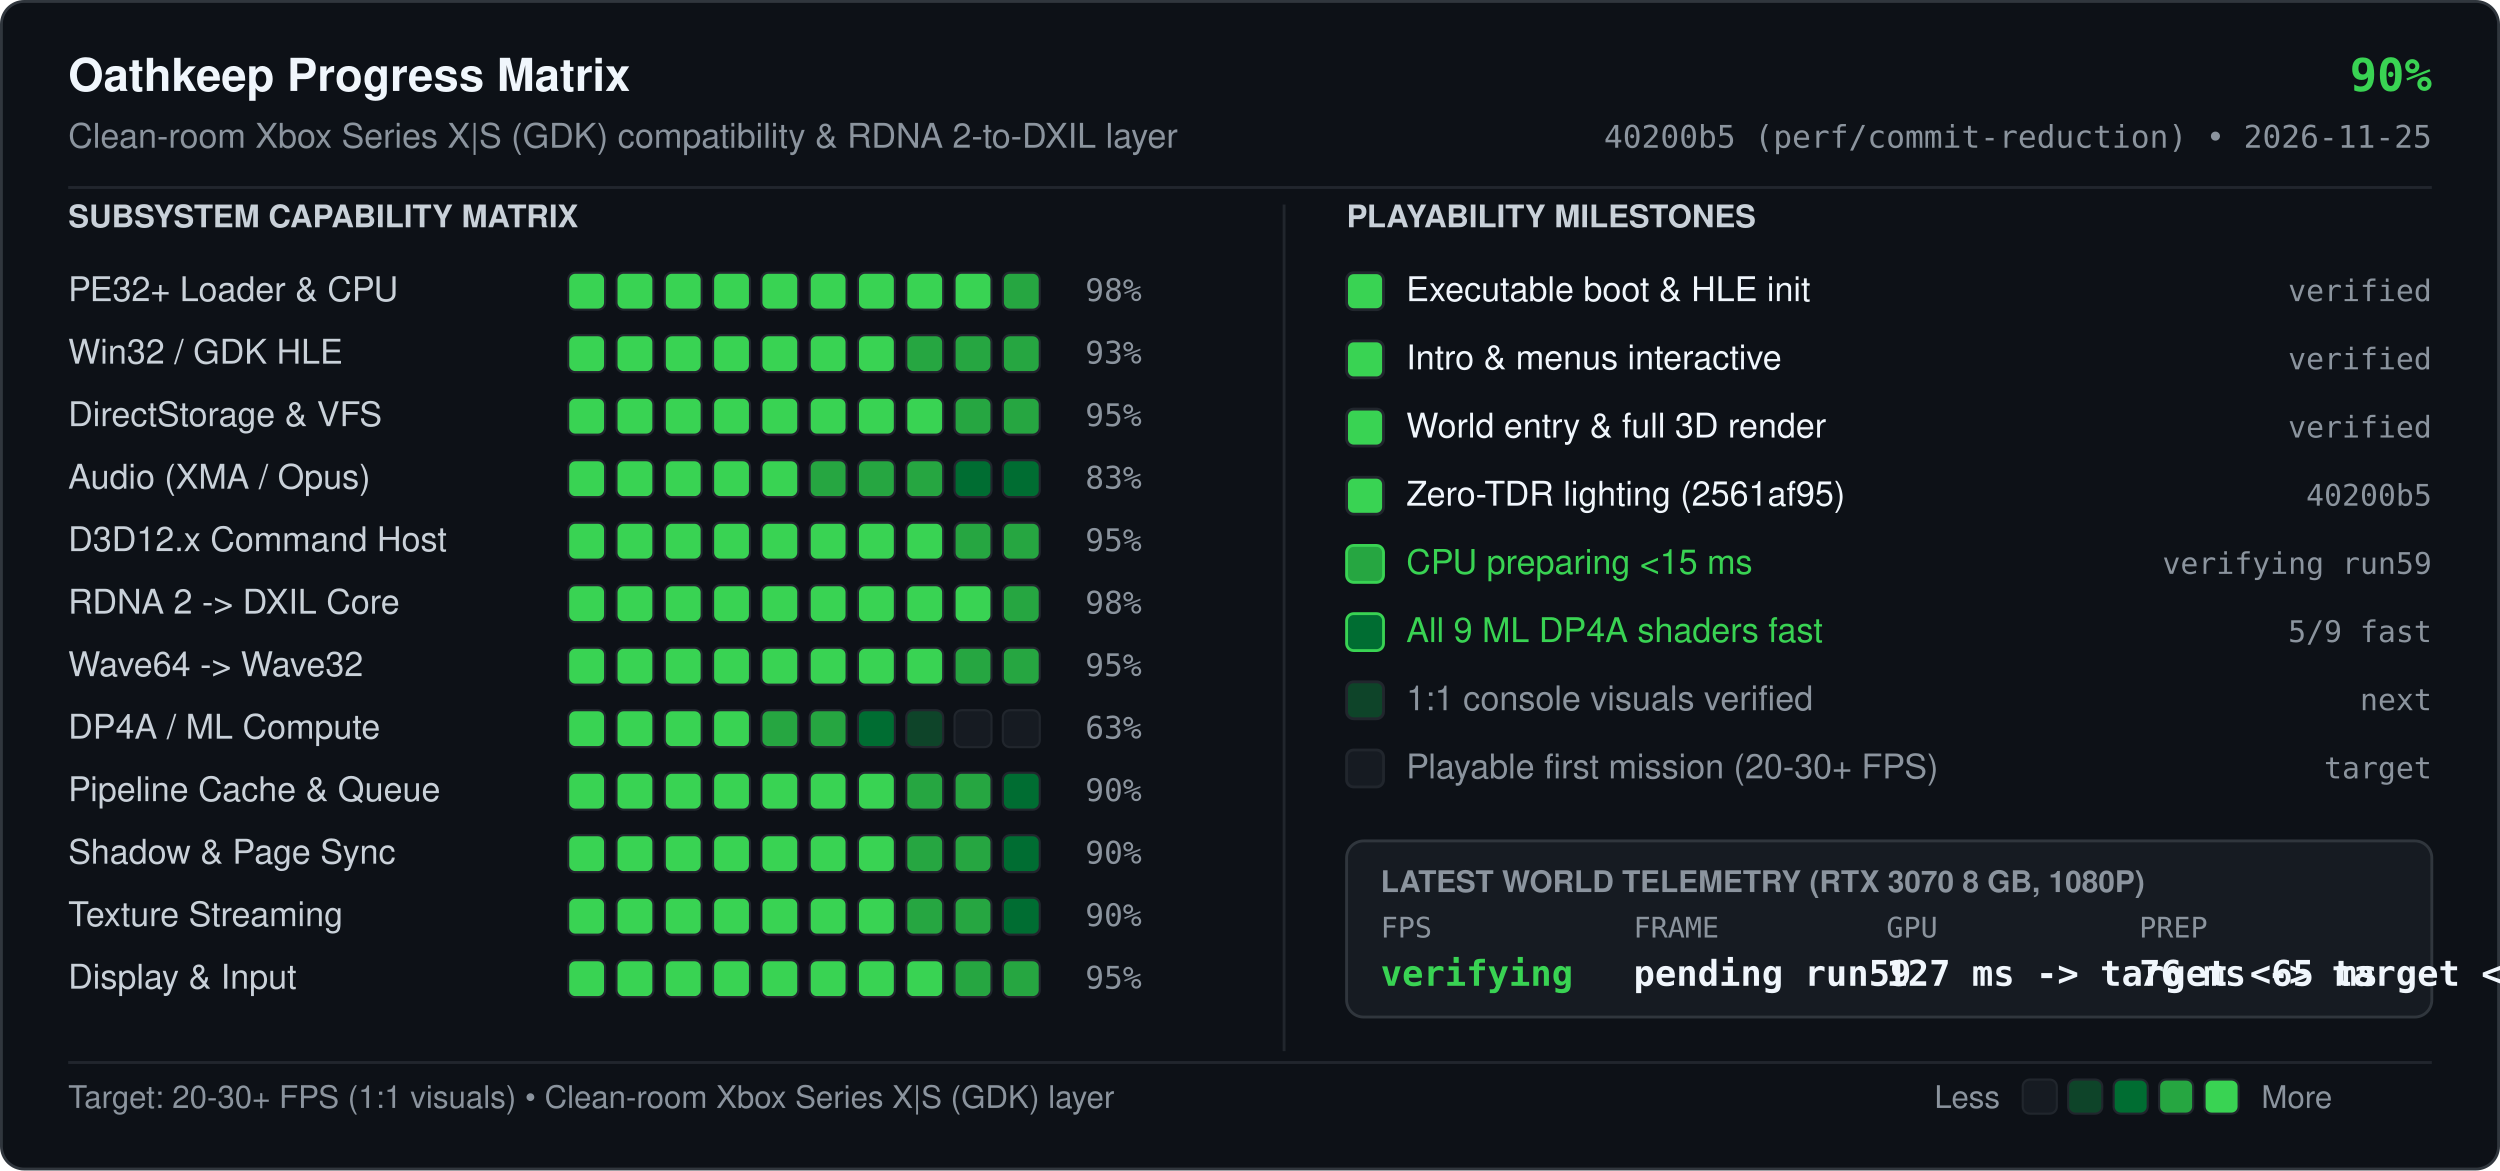
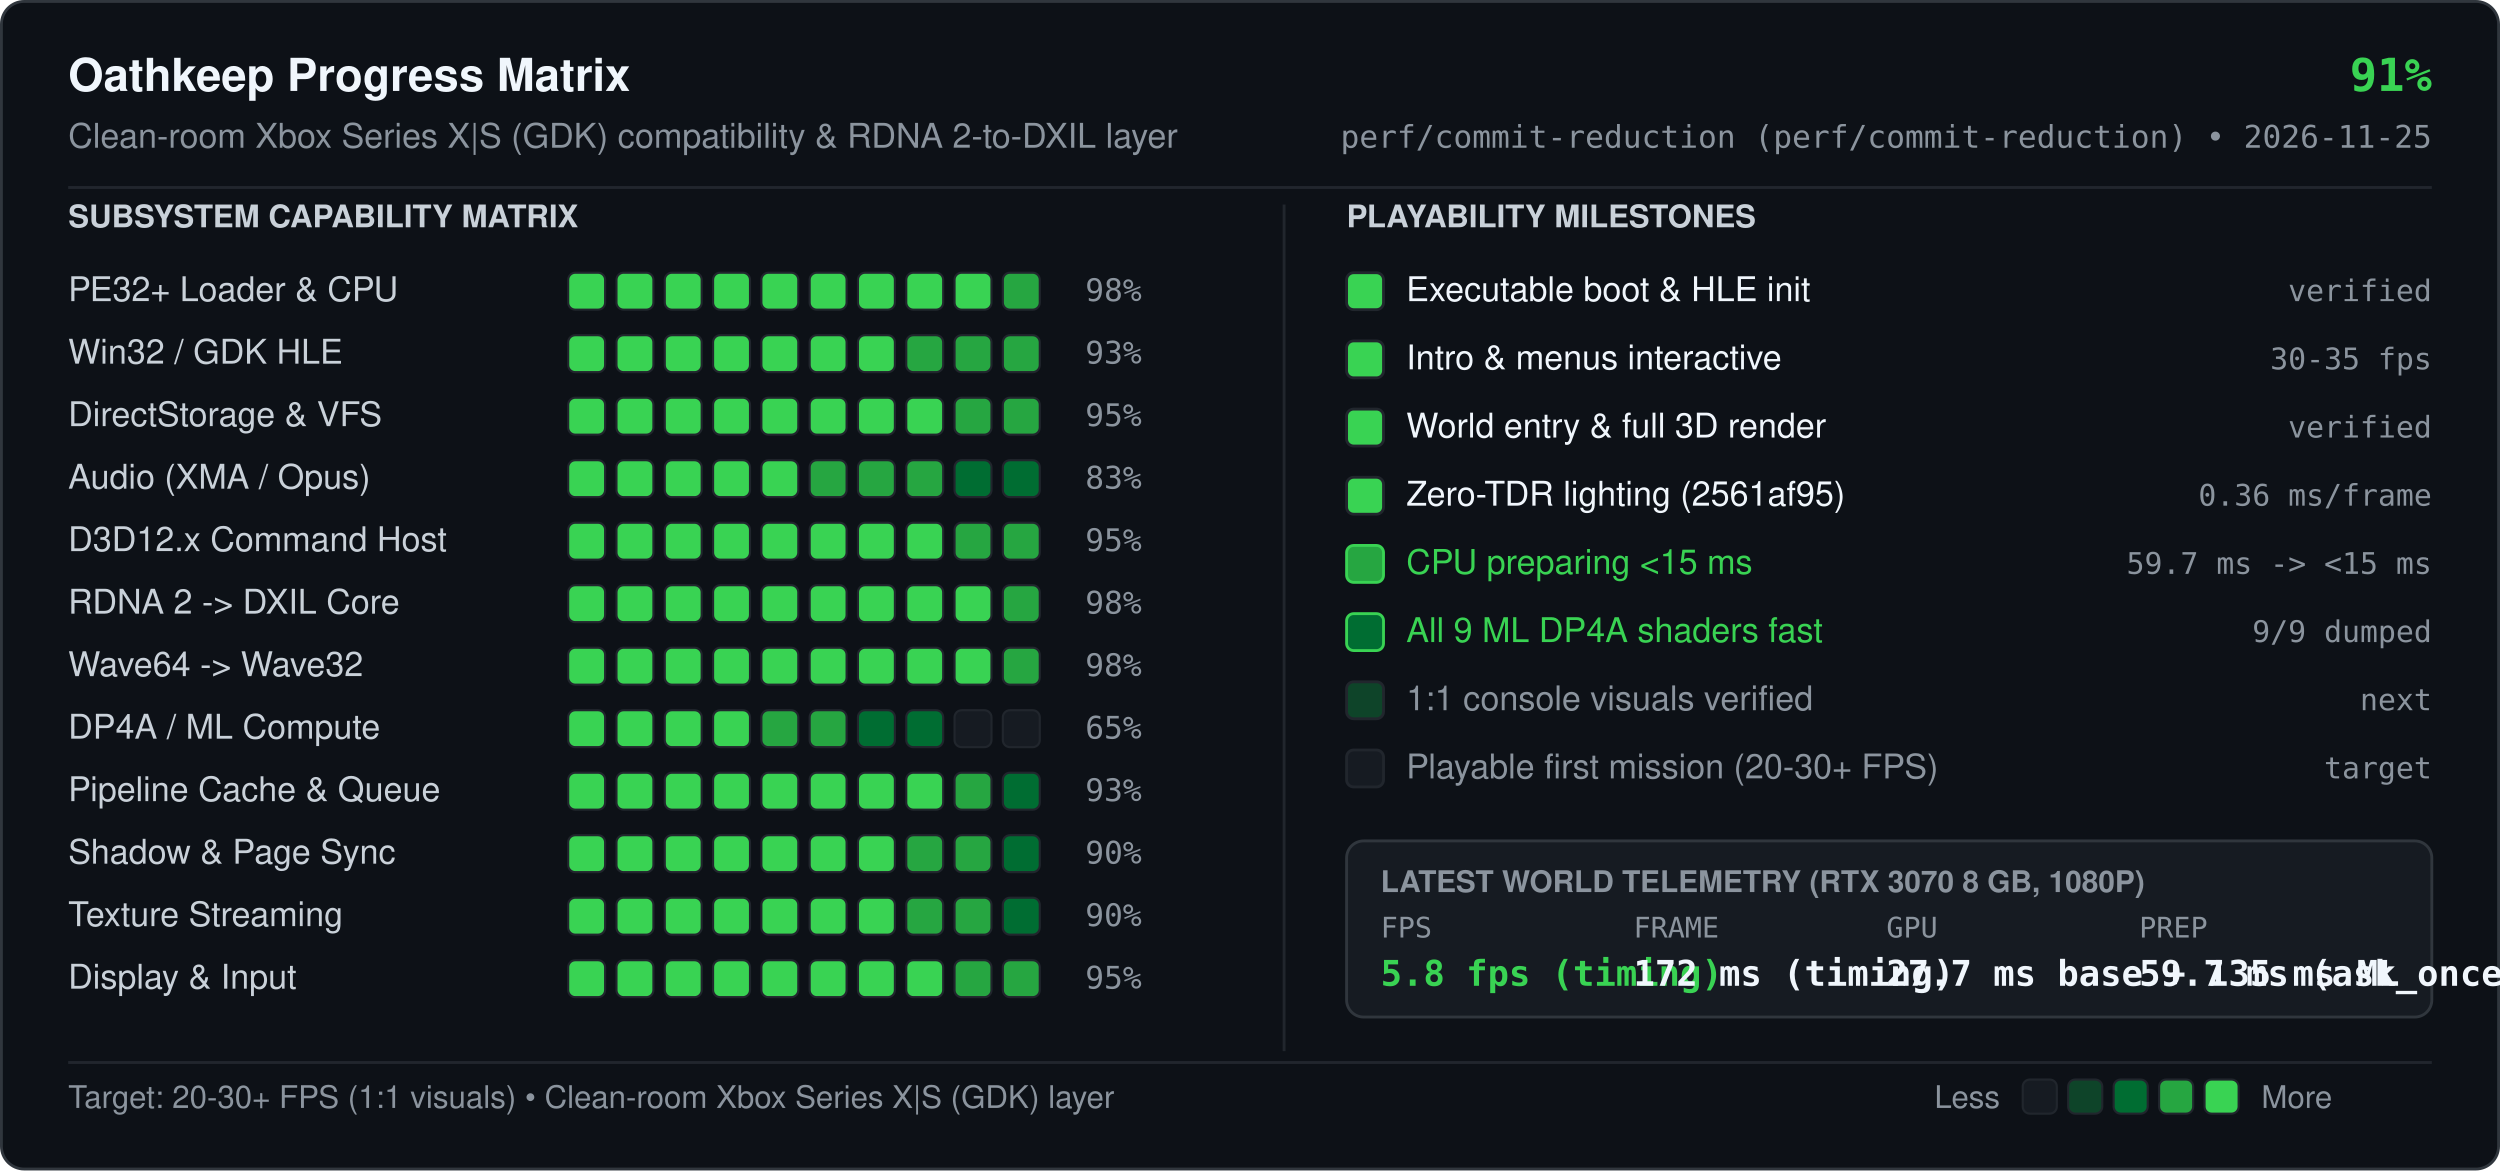
<svg xmlns="http://www.w3.org/2000/svg" width="880" height="412" viewBox="0 0 880 412" role="img" aria-label="Oathkeep Compatibility and Performance Progress">
  <defs>
    <style>text { font-family: -apple-system, BlinkMacSystemFont, 'Segoe UI', Helvetica, Arial, sans-serif; } .mono { font-family: ui-monospace, SFMono-Regular, Menlo, Consolas, monospace; }</style>
  </defs>
  <rect x="0.5" y="0.5" width="879" height="411" rx="8" fill="#0d1117" stroke="#30363d" />
  <text x="24" y="32" fill="#f0f6fc" font-size="16" font-weight="600">Oathkeep Progress Matrix</text>
  <text x="24" y="52" fill="#8b949e" font-size="12">Clean-room Xbox Series X|S (GDK) compatibility &amp; RDNA 2-to-DXIL layer</text>
-   <text x="856" y="32" text-anchor="end" fill="#39d353" font-size="16" font-weight="700" class="mono">90%</text>
-   <text x="856" y="52" text-anchor="end" fill="#8b949e" font-size="11" class="mono">40200b5 (perf/commit-reduction) • 2026-11-25</text>
+   <text x="856" y="32" text-anchor="end" fill="#39d353" font-size="16" font-weight="700" class="mono">91%</text>
+   <text x="856" y="52" text-anchor="end" fill="#8b949e" font-size="11" class="mono">perf/commit-reduction (perf/commit-reduction) • 2026-11-25</text>
  <line x1="24" y1="66" x2="856" y2="66" stroke="#21262d" />
  <text x="24" y="80" fill="#c9d1d9" font-size="11" font-weight="600">SUBSYSTEM CAPABILITY MATRIX</text>
  <text x="24" y="106" fill="#c9d1d9" font-size="12">PE32+ Loader &amp; CPU</text>
  <rect x="200" y="96" width="13" height="13" rx="2.5" fill="#39d353" stroke="#21262d" stroke-width="0.75" />
  <rect x="217" y="96" width="13" height="13" rx="2.5" fill="#39d353" stroke="#21262d" stroke-width="0.75" />
  <rect x="234" y="96" width="13" height="13" rx="2.5" fill="#39d353" stroke="#21262d" stroke-width="0.75" />
  <rect x="251" y="96" width="13" height="13" rx="2.5" fill="#39d353" stroke="#21262d" stroke-width="0.75" />
  <rect x="268" y="96" width="13" height="13" rx="2.5" fill="#39d353" stroke="#21262d" stroke-width="0.75" />
  <rect x="285" y="96" width="13" height="13" rx="2.5" fill="#39d353" stroke="#21262d" stroke-width="0.75" />
  <rect x="302" y="96" width="13" height="13" rx="2.5" fill="#39d353" stroke="#21262d" stroke-width="0.75" />
  <rect x="319" y="96" width="13" height="13" rx="2.5" fill="#39d353" stroke="#21262d" stroke-width="0.75" />
  <rect x="336" y="96" width="13" height="13" rx="2.5" fill="#39d353" stroke="#21262d" stroke-width="0.75" />
  <rect x="353" y="96" width="13" height="13" rx="2.5" fill="#26a641" stroke="#21262d" stroke-width="0.75" />
  <text x="382" y="106" fill="#8b949e" font-size="11" class="mono"> 98%</text>
  <text x="24" y="128" fill="#c9d1d9" font-size="12">Win32 / GDK HLE</text>
  <rect x="200" y="118" width="13" height="13" rx="2.5" fill="#39d353" stroke="#21262d" stroke-width="0.75" />
  <rect x="217" y="118" width="13" height="13" rx="2.5" fill="#39d353" stroke="#21262d" stroke-width="0.75" />
  <rect x="234" y="118" width="13" height="13" rx="2.5" fill="#39d353" stroke="#21262d" stroke-width="0.75" />
  <rect x="251" y="118" width="13" height="13" rx="2.5" fill="#39d353" stroke="#21262d" stroke-width="0.75" />
  <rect x="268" y="118" width="13" height="13" rx="2.5" fill="#39d353" stroke="#21262d" stroke-width="0.75" />
  <rect x="285" y="118" width="13" height="13" rx="2.5" fill="#39d353" stroke="#21262d" stroke-width="0.75" />
  <rect x="302" y="118" width="13" height="13" rx="2.5" fill="#39d353" stroke="#21262d" stroke-width="0.75" />
  <rect x="319" y="118" width="13" height="13" rx="2.5" fill="#26a641" stroke="#21262d" stroke-width="0.75" />
  <rect x="336" y="118" width="13" height="13" rx="2.5" fill="#26a641" stroke="#21262d" stroke-width="0.75" />
  <rect x="353" y="118" width="13" height="13" rx="2.5" fill="#26a641" stroke="#21262d" stroke-width="0.75" />
  <text x="382" y="128" fill="#8b949e" font-size="11" class="mono"> 93%</text>
  <text x="24" y="150" fill="#c9d1d9" font-size="12">DirectStorage &amp; VFS</text>
  <rect x="200" y="140" width="13" height="13" rx="2.5" fill="#39d353" stroke="#21262d" stroke-width="0.75" />
  <rect x="217" y="140" width="13" height="13" rx="2.5" fill="#39d353" stroke="#21262d" stroke-width="0.75" />
  <rect x="234" y="140" width="13" height="13" rx="2.5" fill="#39d353" stroke="#21262d" stroke-width="0.75" />
  <rect x="251" y="140" width="13" height="13" rx="2.5" fill="#39d353" stroke="#21262d" stroke-width="0.75" />
  <rect x="268" y="140" width="13" height="13" rx="2.5" fill="#39d353" stroke="#21262d" stroke-width="0.75" />
  <rect x="285" y="140" width="13" height="13" rx="2.5" fill="#39d353" stroke="#21262d" stroke-width="0.75" />
  <rect x="302" y="140" width="13" height="13" rx="2.5" fill="#39d353" stroke="#21262d" stroke-width="0.75" />
  <rect x="319" y="140" width="13" height="13" rx="2.5" fill="#39d353" stroke="#21262d" stroke-width="0.75" />
  <rect x="336" y="140" width="13" height="13" rx="2.5" fill="#26a641" stroke="#21262d" stroke-width="0.75" />
  <rect x="353" y="140" width="13" height="13" rx="2.5" fill="#26a641" stroke="#21262d" stroke-width="0.75" />
  <text x="382" y="150" fill="#8b949e" font-size="11" class="mono"> 95%</text>
  <text x="24" y="172" fill="#c9d1d9" font-size="12">Audio (XMA / Opus)</text>
  <rect x="200" y="162" width="13" height="13" rx="2.5" fill="#39d353" stroke="#21262d" stroke-width="0.75" />
  <rect x="217" y="162" width="13" height="13" rx="2.5" fill="#39d353" stroke="#21262d" stroke-width="0.75" />
  <rect x="234" y="162" width="13" height="13" rx="2.5" fill="#39d353" stroke="#21262d" stroke-width="0.75" />
  <rect x="251" y="162" width="13" height="13" rx="2.5" fill="#39d353" stroke="#21262d" stroke-width="0.75" />
  <rect x="268" y="162" width="13" height="13" rx="2.5" fill="#39d353" stroke="#21262d" stroke-width="0.75" />
  <rect x="285" y="162" width="13" height="13" rx="2.5" fill="#26a641" stroke="#21262d" stroke-width="0.75" />
  <rect x="302" y="162" width="13" height="13" rx="2.5" fill="#26a641" stroke="#21262d" stroke-width="0.75" />
  <rect x="319" y="162" width="13" height="13" rx="2.5" fill="#26a641" stroke="#21262d" stroke-width="0.75" />
  <rect x="336" y="162" width="13" height="13" rx="2.5" fill="#006d32" stroke="#21262d" stroke-width="0.75" />
  <rect x="353" y="162" width="13" height="13" rx="2.5" fill="#006d32" stroke="#21262d" stroke-width="0.75" />
  <text x="382" y="172" fill="#8b949e" font-size="11" class="mono"> 83%</text>
  <text x="24" y="194" fill="#c9d1d9" font-size="12">D3D12.x Command Host</text>
  <rect x="200" y="184" width="13" height="13" rx="2.5" fill="#39d353" stroke="#21262d" stroke-width="0.75" />
  <rect x="217" y="184" width="13" height="13" rx="2.5" fill="#39d353" stroke="#21262d" stroke-width="0.75" />
  <rect x="234" y="184" width="13" height="13" rx="2.5" fill="#39d353" stroke="#21262d" stroke-width="0.75" />
  <rect x="251" y="184" width="13" height="13" rx="2.5" fill="#39d353" stroke="#21262d" stroke-width="0.75" />
  <rect x="268" y="184" width="13" height="13" rx="2.5" fill="#39d353" stroke="#21262d" stroke-width="0.75" />
  <rect x="285" y="184" width="13" height="13" rx="2.5" fill="#39d353" stroke="#21262d" stroke-width="0.75" />
  <rect x="302" y="184" width="13" height="13" rx="2.5" fill="#39d353" stroke="#21262d" stroke-width="0.75" />
  <rect x="319" y="184" width="13" height="13" rx="2.5" fill="#39d353" stroke="#21262d" stroke-width="0.75" />
  <rect x="336" y="184" width="13" height="13" rx="2.5" fill="#26a641" stroke="#21262d" stroke-width="0.75" />
  <rect x="353" y="184" width="13" height="13" rx="2.5" fill="#26a641" stroke="#21262d" stroke-width="0.75" />
  <text x="382" y="194" fill="#8b949e" font-size="11" class="mono"> 95%</text>
  <text x="24" y="216" fill="#c9d1d9" font-size="12">RDNA 2 -&gt; DXIL Core</text>
  <rect x="200" y="206" width="13" height="13" rx="2.5" fill="#39d353" stroke="#21262d" stroke-width="0.75" />
  <rect x="217" y="206" width="13" height="13" rx="2.5" fill="#39d353" stroke="#21262d" stroke-width="0.75" />
  <rect x="234" y="206" width="13" height="13" rx="2.5" fill="#39d353" stroke="#21262d" stroke-width="0.75" />
  <rect x="251" y="206" width="13" height="13" rx="2.5" fill="#39d353" stroke="#21262d" stroke-width="0.75" />
  <rect x="268" y="206" width="13" height="13" rx="2.5" fill="#39d353" stroke="#21262d" stroke-width="0.75" />
  <rect x="285" y="206" width="13" height="13" rx="2.5" fill="#39d353" stroke="#21262d" stroke-width="0.75" />
  <rect x="302" y="206" width="13" height="13" rx="2.5" fill="#39d353" stroke="#21262d" stroke-width="0.75" />
  <rect x="319" y="206" width="13" height="13" rx="2.5" fill="#39d353" stroke="#21262d" stroke-width="0.75" />
  <rect x="336" y="206" width="13" height="13" rx="2.5" fill="#39d353" stroke="#21262d" stroke-width="0.75" />
  <rect x="353" y="206" width="13" height="13" rx="2.5" fill="#26a641" stroke="#21262d" stroke-width="0.75" />
  <text x="382" y="216" fill="#8b949e" font-size="11" class="mono"> 98%</text>
  <text x="24" y="238" fill="#c9d1d9" font-size="12">Wave64 -&gt; Wave32</text>
  <rect x="200" y="228" width="13" height="13" rx="2.5" fill="#39d353" stroke="#21262d" stroke-width="0.75" />
  <rect x="217" y="228" width="13" height="13" rx="2.5" fill="#39d353" stroke="#21262d" stroke-width="0.75" />
  <rect x="234" y="228" width="13" height="13" rx="2.5" fill="#39d353" stroke="#21262d" stroke-width="0.75" />
  <rect x="251" y="228" width="13" height="13" rx="2.5" fill="#39d353" stroke="#21262d" stroke-width="0.75" />
  <rect x="268" y="228" width="13" height="13" rx="2.5" fill="#39d353" stroke="#21262d" stroke-width="0.75" />
  <rect x="285" y="228" width="13" height="13" rx="2.5" fill="#39d353" stroke="#21262d" stroke-width="0.75" />
  <rect x="302" y="228" width="13" height="13" rx="2.5" fill="#39d353" stroke="#21262d" stroke-width="0.75" />
  <rect x="319" y="228" width="13" height="13" rx="2.5" fill="#39d353" stroke="#21262d" stroke-width="0.75" />
-   <rect x="336" y="228" width="13" height="13" rx="2.5" fill="#26a641" stroke="#21262d" stroke-width="0.75" />
+   <rect x="336" y="228" width="13" height="13" rx="2.5" fill="#39d353" stroke="#21262d" stroke-width="0.75" />
  <rect x="353" y="228" width="13" height="13" rx="2.5" fill="#26a641" stroke="#21262d" stroke-width="0.75" />
-   <text x="382" y="238" fill="#8b949e" font-size="11" class="mono"> 95%</text>
+   <text x="382" y="238" fill="#8b949e" font-size="11" class="mono"> 98%</text>
  <text x="24" y="260" fill="#c9d1d9" font-size="12">DP4A / ML Compute</text>
  <rect x="200" y="250" width="13" height="13" rx="2.5" fill="#39d353" stroke="#21262d" stroke-width="0.75" />
  <rect x="217" y="250" width="13" height="13" rx="2.5" fill="#39d353" stroke="#21262d" stroke-width="0.75" />
  <rect x="234" y="250" width="13" height="13" rx="2.5" fill="#39d353" stroke="#21262d" stroke-width="0.75" />
  <rect x="251" y="250" width="13" height="13" rx="2.5" fill="#39d353" stroke="#21262d" stroke-width="0.75" />
  <rect x="268" y="250" width="13" height="13" rx="2.5" fill="#26a641" stroke="#21262d" stroke-width="0.75" />
  <rect x="285" y="250" width="13" height="13" rx="2.5" fill="#26a641" stroke="#21262d" stroke-width="0.75" />
  <rect x="302" y="250" width="13" height="13" rx="2.5" fill="#006d32" stroke="#21262d" stroke-width="0.75" />
-   <rect x="319" y="250" width="13" height="13" rx="2.5" fill="#0e4429" stroke="#21262d" stroke-width="0.75" />
+   <rect x="319" y="250" width="13" height="13" rx="2.5" fill="#006d32" stroke="#21262d" stroke-width="0.75" />
  <rect x="336" y="250" width="13" height="13" rx="2.5" fill="#161b22" stroke="#21262d" stroke-width="0.75" />
  <rect x="353" y="250" width="13" height="13" rx="2.5" fill="#161b22" stroke="#21262d" stroke-width="0.75" />
-   <text x="382" y="260" fill="#8b949e" font-size="11" class="mono"> 63%</text>
+   <text x="382" y="260" fill="#8b949e" font-size="11" class="mono"> 65%</text>
  <text x="24" y="282" fill="#c9d1d9" font-size="12">Pipeline Cache &amp; Queue</text>
  <rect x="200" y="272" width="13" height="13" rx="2.5" fill="#39d353" stroke="#21262d" stroke-width="0.75" />
  <rect x="217" y="272" width="13" height="13" rx="2.5" fill="#39d353" stroke="#21262d" stroke-width="0.75" />
  <rect x="234" y="272" width="13" height="13" rx="2.5" fill="#39d353" stroke="#21262d" stroke-width="0.75" />
  <rect x="251" y="272" width="13" height="13" rx="2.5" fill="#39d353" stroke="#21262d" stroke-width="0.75" />
  <rect x="268" y="272" width="13" height="13" rx="2.5" fill="#39d353" stroke="#21262d" stroke-width="0.75" />
  <rect x="285" y="272" width="13" height="13" rx="2.5" fill="#39d353" stroke="#21262d" stroke-width="0.75" />
  <rect x="302" y="272" width="13" height="13" rx="2.5" fill="#39d353" stroke="#21262d" stroke-width="0.75" />
-   <rect x="319" y="272" width="13" height="13" rx="2.5" fill="#26a641" stroke="#21262d" stroke-width="0.75" />
+   <rect x="319" y="272" width="13" height="13" rx="2.5" fill="#39d353" stroke="#21262d" stroke-width="0.75" />
  <rect x="336" y="272" width="13" height="13" rx="2.5" fill="#26a641" stroke="#21262d" stroke-width="0.75" />
  <rect x="353" y="272" width="13" height="13" rx="2.5" fill="#006d32" stroke="#21262d" stroke-width="0.75" />
-   <text x="382" y="282" fill="#8b949e" font-size="11" class="mono"> 90%</text>
+   <text x="382" y="282" fill="#8b949e" font-size="11" class="mono"> 93%</text>
  <text x="24" y="304" fill="#c9d1d9" font-size="12">Shadow &amp; Page Sync</text>
  <rect x="200" y="294" width="13" height="13" rx="2.5" fill="#39d353" stroke="#21262d" stroke-width="0.75" />
  <rect x="217" y="294" width="13" height="13" rx="2.5" fill="#39d353" stroke="#21262d" stroke-width="0.75" />
  <rect x="234" y="294" width="13" height="13" rx="2.5" fill="#39d353" stroke="#21262d" stroke-width="0.75" />
  <rect x="251" y="294" width="13" height="13" rx="2.5" fill="#39d353" stroke="#21262d" stroke-width="0.75" />
  <rect x="268" y="294" width="13" height="13" rx="2.5" fill="#39d353" stroke="#21262d" stroke-width="0.75" />
  <rect x="285" y="294" width="13" height="13" rx="2.5" fill="#39d353" stroke="#21262d" stroke-width="0.75" />
  <rect x="302" y="294" width="13" height="13" rx="2.5" fill="#39d353" stroke="#21262d" stroke-width="0.75" />
  <rect x="319" y="294" width="13" height="13" rx="2.5" fill="#26a641" stroke="#21262d" stroke-width="0.75" />
  <rect x="336" y="294" width="13" height="13" rx="2.5" fill="#26a641" stroke="#21262d" stroke-width="0.75" />
  <rect x="353" y="294" width="13" height="13" rx="2.5" fill="#006d32" stroke="#21262d" stroke-width="0.75" />
  <text x="382" y="304" fill="#8b949e" font-size="11" class="mono"> 90%</text>
  <text x="24" y="326" fill="#c9d1d9" font-size="12">Texture Streaming</text>
  <rect x="200" y="316" width="13" height="13" rx="2.5" fill="#39d353" stroke="#21262d" stroke-width="0.75" />
  <rect x="217" y="316" width="13" height="13" rx="2.5" fill="#39d353" stroke="#21262d" stroke-width="0.75" />
  <rect x="234" y="316" width="13" height="13" rx="2.5" fill="#39d353" stroke="#21262d" stroke-width="0.75" />
  <rect x="251" y="316" width="13" height="13" rx="2.5" fill="#39d353" stroke="#21262d" stroke-width="0.75" />
  <rect x="268" y="316" width="13" height="13" rx="2.5" fill="#39d353" stroke="#21262d" stroke-width="0.75" />
  <rect x="285" y="316" width="13" height="13" rx="2.5" fill="#39d353" stroke="#21262d" stroke-width="0.75" />
  <rect x="302" y="316" width="13" height="13" rx="2.5" fill="#39d353" stroke="#21262d" stroke-width="0.75" />
  <rect x="319" y="316" width="13" height="13" rx="2.5" fill="#26a641" stroke="#21262d" stroke-width="0.75" />
  <rect x="336" y="316" width="13" height="13" rx="2.5" fill="#26a641" stroke="#21262d" stroke-width="0.75" />
  <rect x="353" y="316" width="13" height="13" rx="2.5" fill="#006d32" stroke="#21262d" stroke-width="0.75" />
  <text x="382" y="326" fill="#8b949e" font-size="11" class="mono"> 90%</text>
  <text x="24" y="348" fill="#c9d1d9" font-size="12">Display &amp; Input</text>
  <rect x="200" y="338" width="13" height="13" rx="2.5" fill="#39d353" stroke="#21262d" stroke-width="0.75" />
  <rect x="217" y="338" width="13" height="13" rx="2.5" fill="#39d353" stroke="#21262d" stroke-width="0.75" />
  <rect x="234" y="338" width="13" height="13" rx="2.5" fill="#39d353" stroke="#21262d" stroke-width="0.75" />
  <rect x="251" y="338" width="13" height="13" rx="2.5" fill="#39d353" stroke="#21262d" stroke-width="0.75" />
  <rect x="268" y="338" width="13" height="13" rx="2.5" fill="#39d353" stroke="#21262d" stroke-width="0.75" />
  <rect x="285" y="338" width="13" height="13" rx="2.5" fill="#39d353" stroke="#21262d" stroke-width="0.75" />
  <rect x="302" y="338" width="13" height="13" rx="2.5" fill="#39d353" stroke="#21262d" stroke-width="0.75" />
  <rect x="319" y="338" width="13" height="13" rx="2.5" fill="#39d353" stroke="#21262d" stroke-width="0.75" />
  <rect x="336" y="338" width="13" height="13" rx="2.5" fill="#26a641" stroke="#21262d" stroke-width="0.75" />
  <rect x="353" y="338" width="13" height="13" rx="2.5" fill="#26a641" stroke="#21262d" stroke-width="0.75" />
  <text x="382" y="348" fill="#8b949e" font-size="11" class="mono"> 95%</text>
  <line x1="452" y1="72" x2="452" y2="370" stroke="#21262d" />
  <text x="474" y="80" fill="#c9d1d9" font-size="11" font-weight="600">PLAYABILITY MILESTONES</text>
  <rect x="474" y="96" width="13" height="13" rx="2.5" fill="#39d353" stroke="#21262d" stroke-width="1" />
  <text x="495" y="106" fill="#f0f6fc" font-size="12" font-weight="500">Executable boot &amp; HLE init</text>
  <text x="856" y="106" text-anchor="end" fill="#8b949e" font-size="10.5" class="mono">verified</text>
  <rect x="474" y="120" width="13" height="13" rx="2.5" fill="#39d353" stroke="#21262d" stroke-width="1" />
  <text x="495" y="130" fill="#f0f6fc" font-size="12" font-weight="500">Intro &amp; menus interactive</text>
-   <text x="856" y="130" text-anchor="end" fill="#8b949e" font-size="10.5" class="mono">verified</text>
+   <text x="856" y="130" text-anchor="end" fill="#8b949e" font-size="10.5" class="mono">30-35 fps</text>
  <rect x="474" y="144" width="13" height="13" rx="2.5" fill="#39d353" stroke="#21262d" stroke-width="1" />
  <text x="495" y="154" fill="#f0f6fc" font-size="12" font-weight="500">World entry &amp; full 3D render</text>
  <text x="856" y="154" text-anchor="end" fill="#8b949e" font-size="10.5" class="mono">verified</text>
  <rect x="474" y="168" width="13" height="13" rx="2.5" fill="#39d353" stroke="#21262d" stroke-width="1" />
  <text x="495" y="178" fill="#f0f6fc" font-size="12" font-weight="500">Zero-TDR lighting (2561af95)</text>
-   <text x="856" y="178" text-anchor="end" fill="#8b949e" font-size="10.5" class="mono">40200b5</text>
+   <text x="856" y="178" text-anchor="end" fill="#8b949e" font-size="10.5" class="mono">0.36 ms/frame</text>
  <rect x="474" y="192" width="13" height="13" rx="2.5" fill="#26a641" stroke="#39d353" stroke-width="1" />
  <text x="495" y="202" fill="#39d353" font-size="12" font-weight="500">CPU preparing &lt;15 ms</text>
-   <text x="856" y="202" text-anchor="end" fill="#8b949e" font-size="10.5" class="mono">verifying run59</text>
+   <text x="856" y="202" text-anchor="end" fill="#8b949e" font-size="10.5" class="mono">59.7 ms -&gt; &lt;15 ms</text>
  <rect x="474" y="216" width="13" height="13" rx="2.5" fill="#006d32" stroke="#39d353" stroke-width="1" />
  <text x="495" y="226" fill="#39d353" font-size="12" font-weight="500">All 9 ML DP4A shaders fast</text>
-   <text x="856" y="226" text-anchor="end" fill="#8b949e" font-size="10.5" class="mono">5/9 fast</text>
+   <text x="856" y="226" text-anchor="end" fill="#8b949e" font-size="10.5" class="mono">9/9 dumped</text>
  <rect x="474" y="240" width="13" height="13" rx="2.5" fill="#0e4429" stroke="#21262d" stroke-width="1" />
  <text x="495" y="250" fill="#8b949e" font-size="12" font-weight="500">1:1 console visuals verified</text>
  <text x="856" y="250" text-anchor="end" fill="#8b949e" font-size="10.5" class="mono">next</text>
  <rect x="474" y="264" width="13" height="13" rx="2.5" fill="#161b22" stroke="#21262d" stroke-width="1" />
  <text x="495" y="274" fill="#8b949e" font-size="12" font-weight="500">Playable first mission (20-30+ FPS)</text>
  <text x="856" y="274" text-anchor="end" fill="#8b949e" font-size="10.5" class="mono">target</text>
  <rect x="474" y="296" width="382" height="62" rx="6" fill="#161b22" stroke="#30363d" />
  <text x="486" y="314" fill="#8b949e" font-size="10.5" font-weight="600">LATEST WORLD TELEMETRY (RTX 3070 8 GB, 1080P)</text>
  <text x="486" y="330" fill="#8b949e" font-size="10" class="mono">FPS</text>
-   <text x="486" y="347" fill="#39d353" font-size="12.5" font-weight="600" class="mono">verifying</text>
+   <text x="486" y="347" fill="#39d353" font-size="12.5" font-weight="600" class="mono">5.8 fps (timing)</text>
  <text x="575" y="330" fill="#8b949e" font-size="10" class="mono">FRAME</text>
-   <text x="575" y="347" fill="#f0f6fc" font-size="12.5" font-weight="600" class="mono">pending run59</text>
+   <text x="575" y="347" fill="#f0f6fc" font-size="12.5" font-weight="600" class="mono">172 ms (timing)</text>
  <text x="664" y="330" fill="#8b949e" font-size="10" class="mono">GPU</text>
-   <text x="664" y="347" fill="#f0f6fc" font-size="12.5" font-weight="600" class="mono">127 ms -&gt; target &lt;65 ms</text>
+   <text x="664" y="347" fill="#f0f6fc" font-size="12.5" font-weight="600" class="mono">27.7 ms base + 135 ms ML</text>
  <text x="753" y="330" fill="#8b949e" font-size="10" class="mono">PREP</text>
-   <text x="753" y="347" fill="#f0f6fc" font-size="12.5" font-weight="600" class="mono">76 ms -&gt; target &lt;15 ms</text>
+   <text x="753" y="347" fill="#f0f6fc" font-size="12.5" font-weight="600" class="mono">59.7 ms (ask_once 4.5 ms)</text>
  <line x1="24" y1="374" x2="856" y2="374" stroke="#21262d" />
  <text x="24" y="390" fill="#8b949e" font-size="11">Target: 20-30+ FPS (1:1 visuals) • Clean-room Xbox Series X|S (GDK) layer</text>
  <text x="704" y="390" text-anchor="end" fill="#8b949e" font-size="11">Less</text>
  <rect x="712" y="380" width="12" height="12" rx="2.5" fill="#161b22" stroke="#21262d" stroke-width="0.75" />
  <rect x="728" y="380" width="12" height="12" rx="2.5" fill="#0e4429" stroke="#21262d" stroke-width="0.75" />
  <rect x="744" y="380" width="12" height="12" rx="2.5" fill="#006d32" stroke="#21262d" stroke-width="0.75" />
  <rect x="760" y="380" width="12" height="12" rx="2.5" fill="#26a641" stroke="#21262d" stroke-width="0.75" />
  <rect x="776" y="380" width="12" height="12" rx="2.5" fill="#39d353" stroke="#21262d" stroke-width="0.75" />
  <text x="796" y="390" fill="#8b949e" font-size="11">More</text>
</svg>
